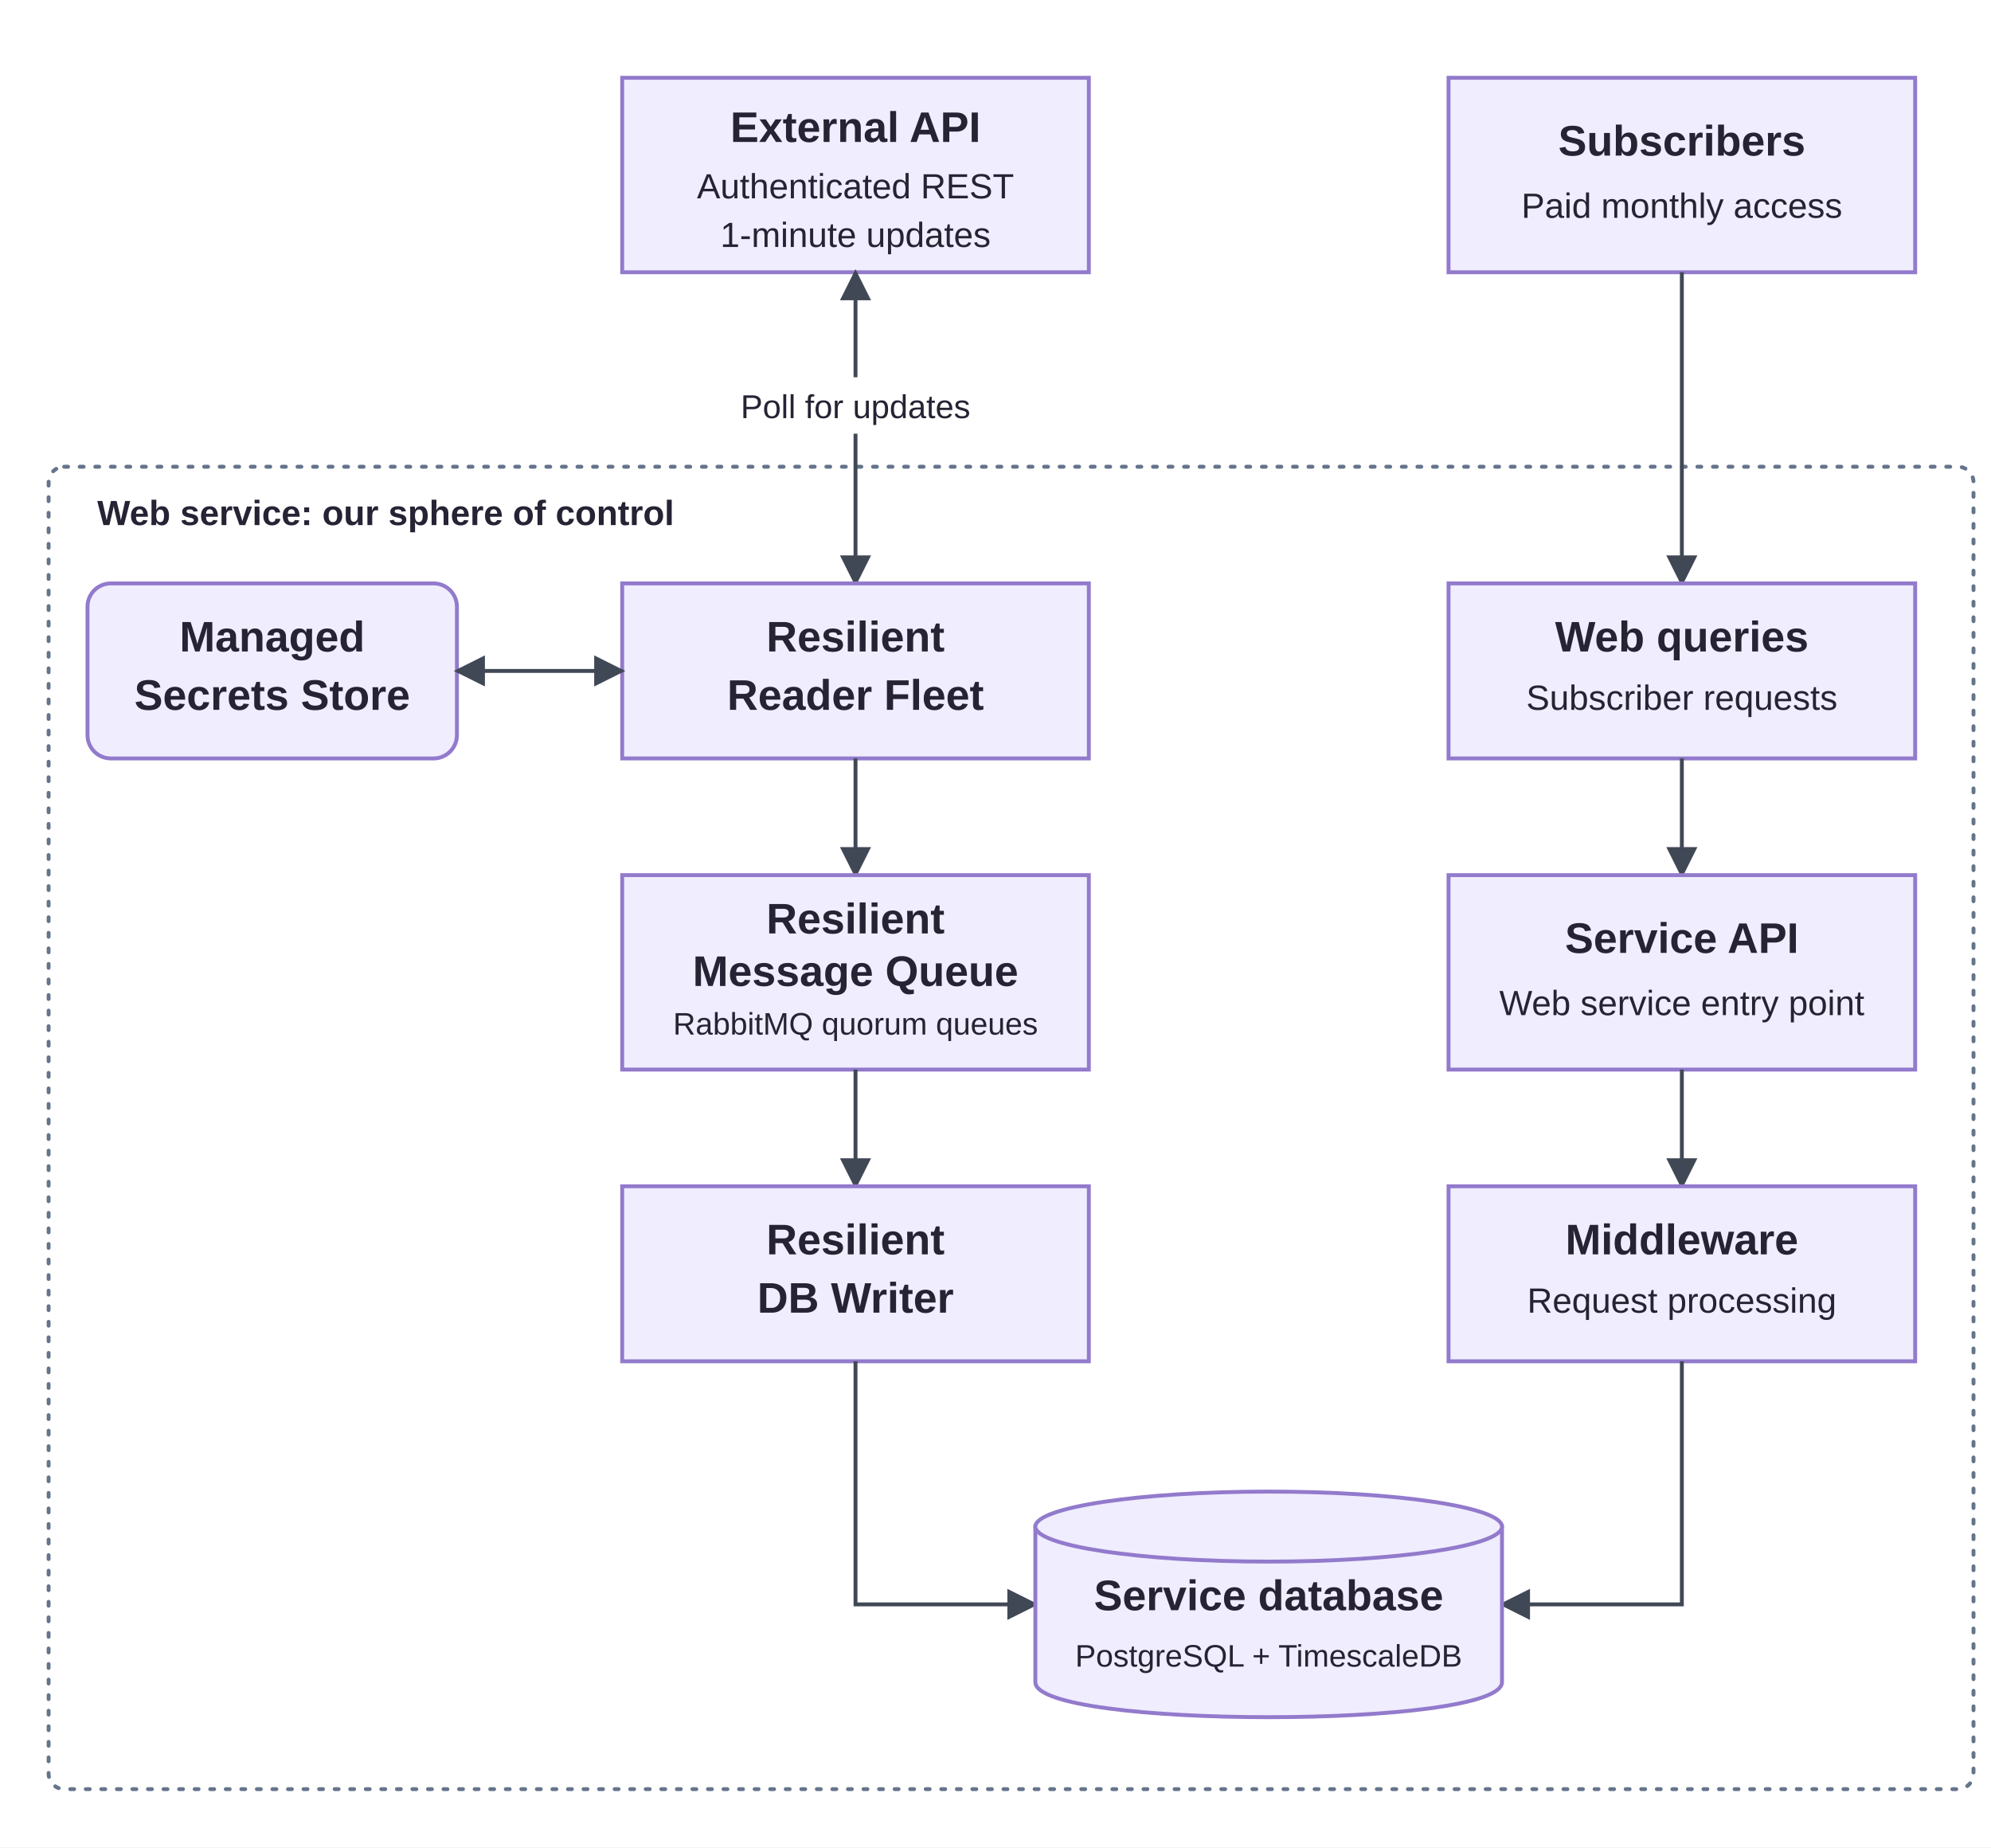
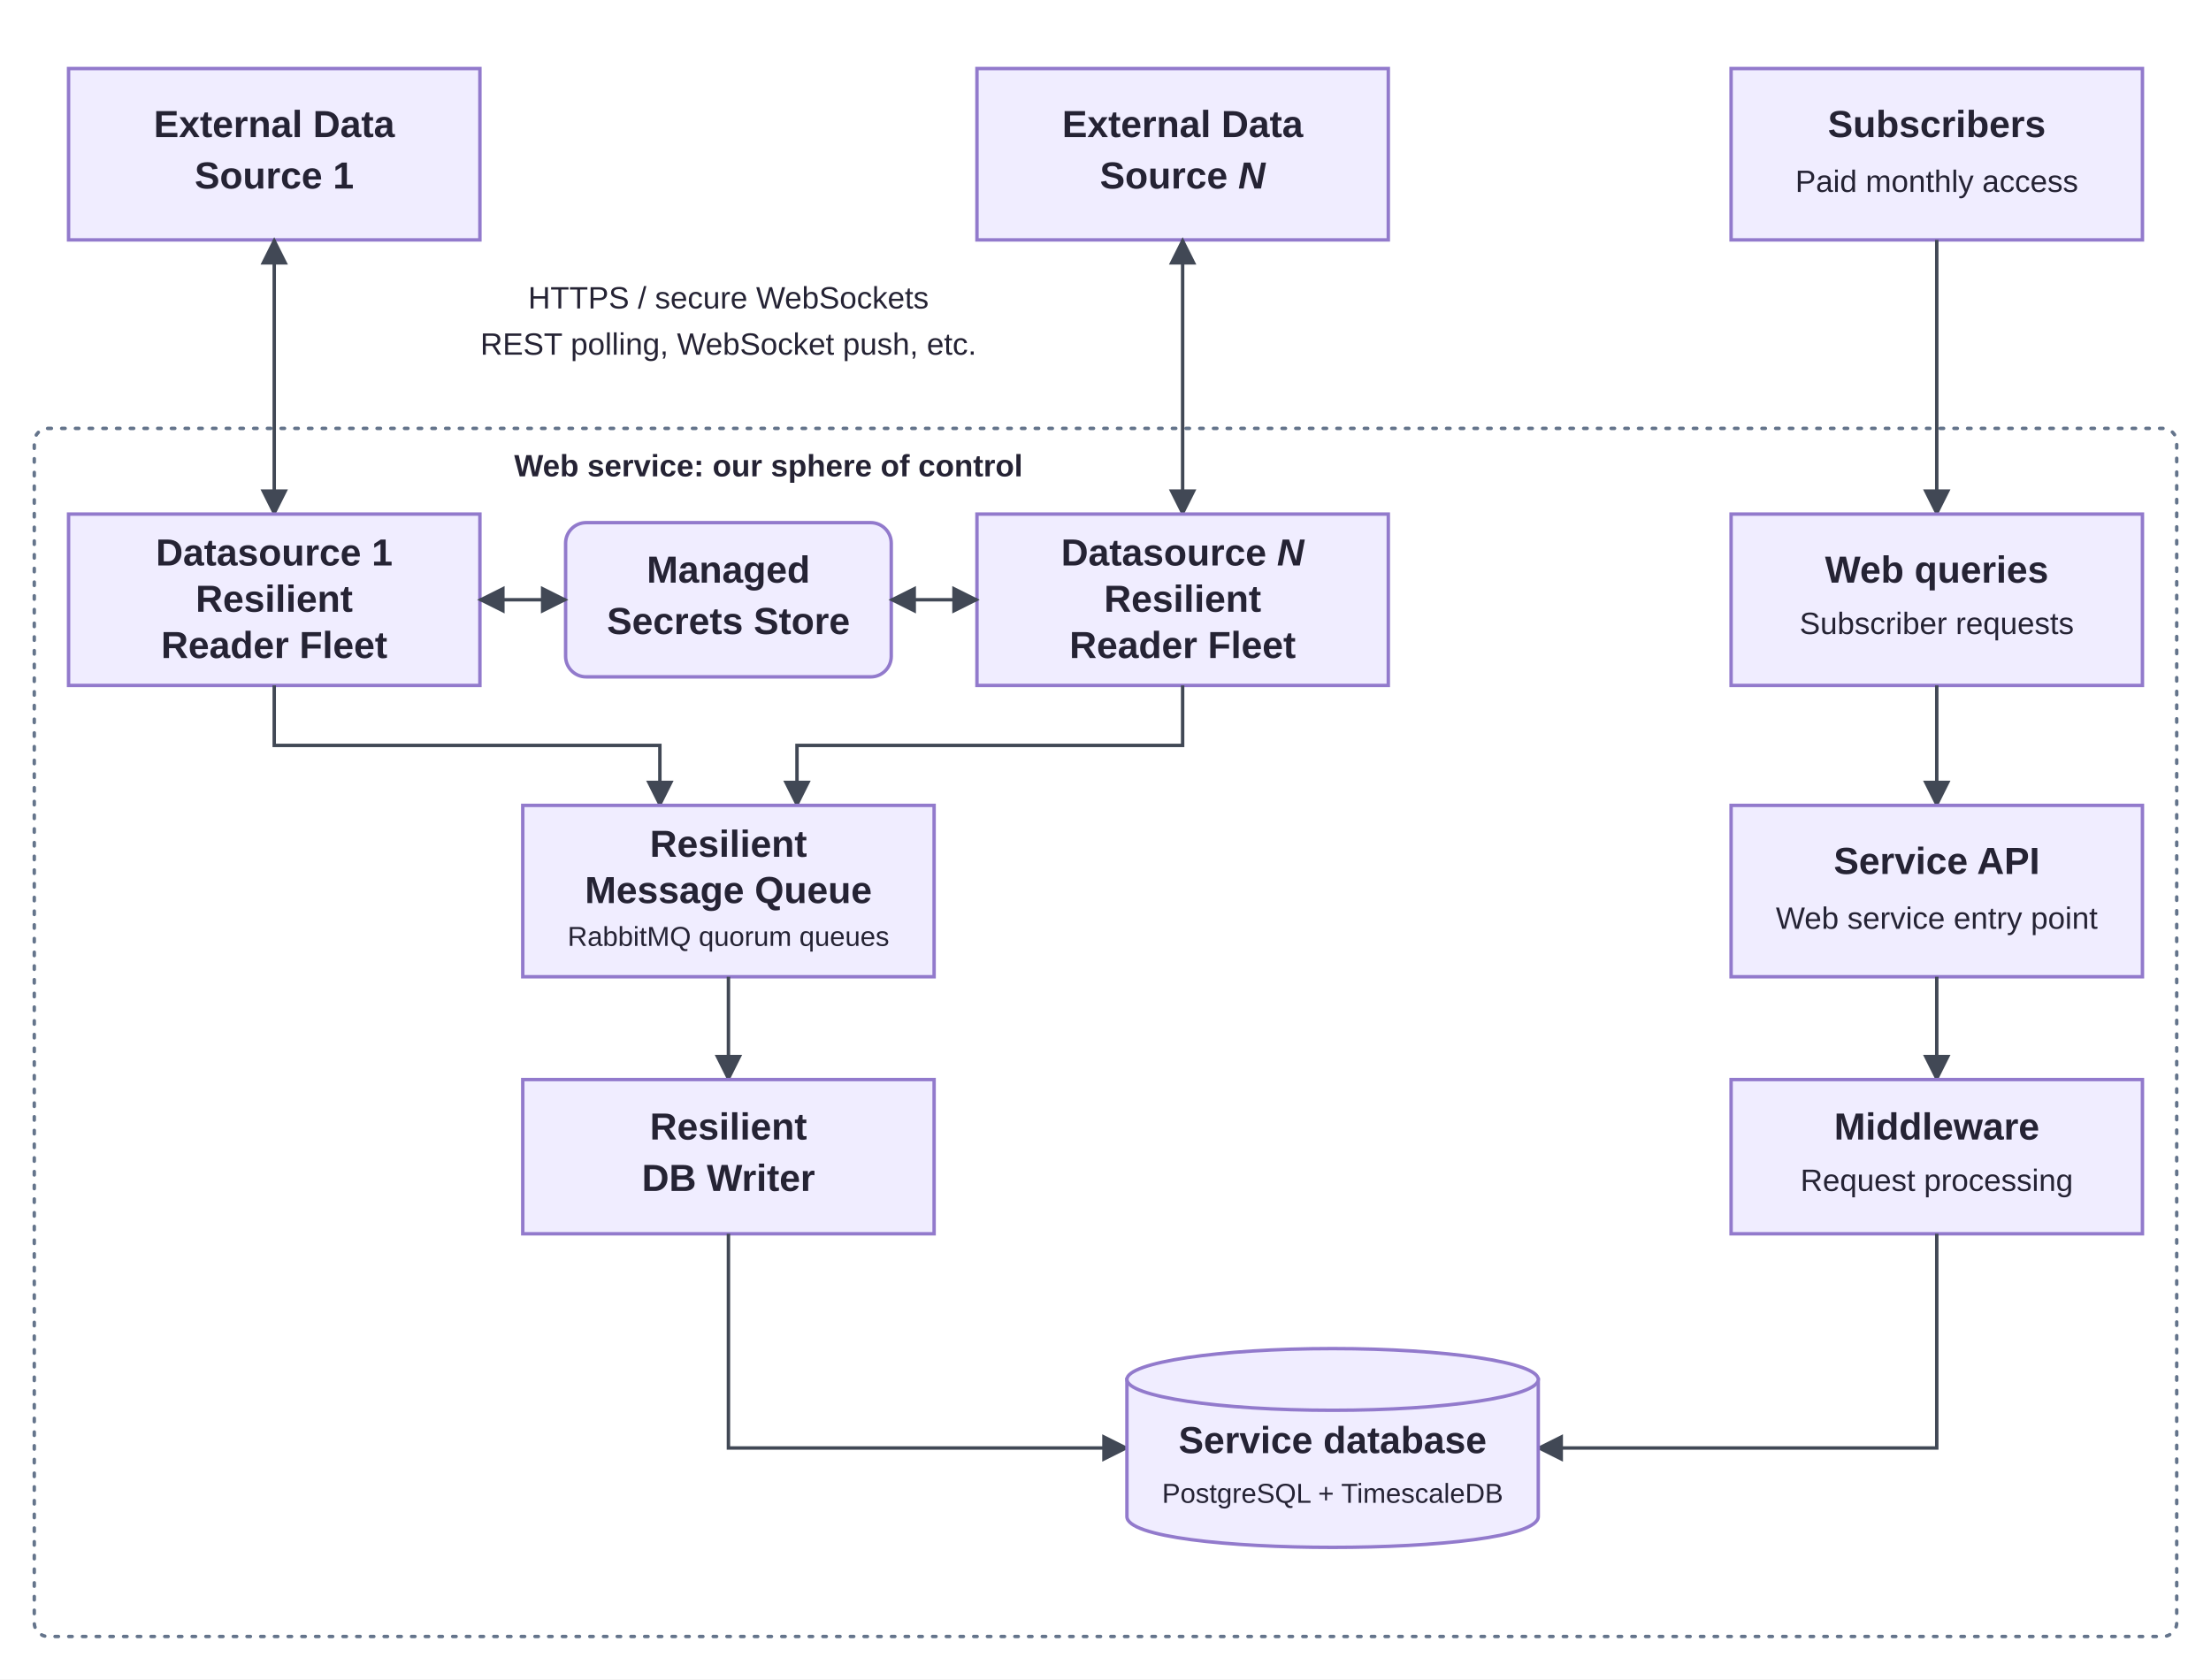
- <svg xmlns="http://www.w3.org/2000/svg" width="1024" height="950" viewBox="0 0 1024 950" role="img" aria-labelledby="diagram-title diagram-description">
+ <svg xmlns="http://www.w3.org/2000/svg" width="1290" height="980" viewBox="0 0 1290 980" role="img" aria-labelledby="diagram-title diagram-description">
  <defs>
    <marker id="arrow" viewBox="0 0 10 10" refX="9" refY="5" markerWidth="8" markerHeight="8" orient="auto-start-reverse">
      <path d="M 0 0 L 10 5 L 0 10 Z" fill="#414855" />
    </marker>
  </defs>
  <style>
    text { font-family: Arial, Helvetica, sans-serif; fill: #252334; text-anchor: middle; }
    .node { fill: #f0edff; stroke: #927acc; stroke-width: 2; }
    .title { font-size: 22px; font-weight: 600; }
    .detail { font-size: 18px; }
    .small { font-size: 16px; }
    .flow { fill: none; stroke: #414855; stroke-width: 2; marker-end: url(#arrow); }
    .both { marker-start: url(#arrow); }
  </style>
-   <rect width="1024" height="950" fill="#ffffff" />
-   <g aria-label="External API">
-     <rect class="node" x="320" y="40" width="240" height="100" />
-     <text class="title" x="440" y="73">External API</text>
-     <text class="detail" x="440" y="102">Authenticated REST</text>
-     <text class="detail" x="440" y="127">1-minute updates</text>
+   <rect width="1290" height="980" fill="#ffffff" />
+   <g aria-label="External Data Source 1">
+     <rect class="node" x="40" y="40" width="240" height="100" />
+     <text class="title" x="160" y="80">External Data</text>
+     <text class="title" x="160" y="110">Source 1</text>
+   </g>
+   <g aria-label="External Data Source N">
+     <rect class="node" x="570" y="40" width="240" height="100" />
+     <text class="title" x="690" y="80">External Data</text>
+     <text class="title" x="690" y="110">Source <tspan font-style="italic">N</tspan>
+     </text>
  </g>
  <g aria-label="Subscribers">
-     <rect class="node" x="745" y="40" width="240" height="100" />
-     <text class="title" x="865" y="80">Subscribers</text>
-     <text class="detail" x="865" y="112">Paid monthly access</text>
+     <rect class="node" x="1010" y="40" width="240" height="100" />
+     <text class="title" x="1130" y="80">Subscribers</text>
+     <text class="detail" x="1130" y="112">Paid monthly access</text>
  </g>
-   <rect x="25" y="240" width="990" height="680" rx="8" fill="none" stroke="#64748b" stroke-width="2" stroke-dasharray="2 6" stroke-linecap="round" />
-   <text x="50" y="270" style="text-anchor: start; font-size: 18px; font-weight: 600;">Web service: our sphere of control</text>
-   <path class="flow both" d="M 440 140 V 300" />
-   <rect x="365" y="194" width="150" height="29" rx="3" fill="#ffffff" />
-   <text x="440" y="215" style="font-size: 17px;">Poll for updates</text>
-   <path class="flow" d="M 865 140 V 300" />
+   <rect x="20" y="250" width="1250" height="705" rx="8" fill="none" stroke="#64748b" stroke-width="2" stroke-dasharray="2 6" stroke-linecap="round" />
+   <text x="300" y="278" style="text-anchor: start; font-size: 18px; font-weight: 600;">Web service: our sphere of control</text>
+   <path class="flow both" d="M 160 140 V 300" />
+   <path class="flow both" d="M 690 140 V 300" />
+   <g aria-label="HTTPS or secure WebSocket transfer: REST polling, WebSocket push, etc.">
+     <text class="detail" x="425" y="180">HTTPS / secure WebSockets</text>
+     <text class="detail" x="425" y="207">REST polling, WebSocket push, etc.</text>
+   </g>
+   <path class="flow" d="M 1130 140 V 300" />
+   <g aria-label="Datasource 1 Resilient Reader Fleet">
+     <rect class="node" x="40" y="300" width="240" height="100" />
+     <text class="title" x="160" y="330">Datasource 1</text>
+     <text class="title" x="160" y="357">Resilient</text>
+     <text class="title" x="160" y="384">Reader Fleet</text>
+   </g>
  <g aria-label="Managed Secrets Store">
-     <rect class="node" x="45" y="300" width="190" height="90" rx="12" />
-     <text class="title" x="140" y="335">Managed</text>
-     <text class="title" x="140" y="365">Secrets Store</text>
+     <rect class="node" x="330" y="305" width="190" height="90" rx="12" />
+     <text class="title" x="425" y="340">Managed</text>
+     <text class="title" x="425" y="370">Secrets Store</text>
  </g>
-   <g aria-label="Resilient reader fleet">
-     <rect class="node" x="320" y="300" width="240" height="90" />
-     <text class="title" x="440" y="335">Resilient</text>
-     <text class="title" x="440" y="365">Reader Fleet</text>
+   <g aria-label="Datasource N Resilient Reader Fleet">
+     <rect class="node" x="570" y="300" width="240" height="100" />
+     <text class="title" x="690" y="330">Datasource <tspan font-style="italic">N</tspan>
+     </text>
+     <text class="title" x="690" y="357">Resilient</text>
+     <text class="title" x="690" y="384">Reader Fleet</text>
  </g>
-   <path class="flow both" d="M 320 345 H 235" />
+   <path class="flow both" d="M 280 350 H 330" />
+   <path class="flow both" d="M 520 350 H 570" />
  <g aria-label="Web queries">
-     <rect class="node" x="745" y="300" width="240" height="90" />
-     <text class="title" x="865" y="335">Web queries</text>
-     <text class="detail" x="865" y="365">Subscriber requests</text>
+     <rect class="node" x="1010" y="300" width="240" height="100" />
+     <text class="title" x="1130" y="340">Web queries</text>
+     <text class="detail" x="1130" y="370">Subscriber requests</text>
  </g>
-   <path class="flow" d="M 440 390 V 450" />
-   <path class="flow" d="M 865 390 V 450" />
+   <path class="flow" d="M 160 400 V 435 H 385 V 470" />
+   <path class="flow" d="M 690 400 V 435 H 465 V 470" />
+   <path class="flow" d="M 1130 400 V 470" />
  <g aria-label="Resilient message queue">
-     <rect class="node" x="320" y="450" width="240" height="100" />
-     <text class="title" x="440" y="480">Resilient</text>
-     <text class="title" x="440" y="507">Message Queue</text>
-     <text class="small" x="440" y="532">RabbitMQ quorum queues</text>
+     <rect class="node" x="305" y="470" width="240" height="100" />
+     <text class="title" x="425" y="500">Resilient</text>
+     <text class="title" x="425" y="527">Message Queue</text>
+     <text class="small" x="425" y="552">RabbitMQ quorum queues</text>
  </g>
  <g aria-label="Service API">
-     <rect class="node" x="745" y="450" width="240" height="100" />
-     <text class="title" x="865" y="490">Service API</text>
-     <text class="detail" x="865" y="522">Web service entry point</text>
+     <rect class="node" x="1010" y="470" width="240" height="100" />
+     <text class="title" x="1130" y="510">Service API</text>
+     <text class="detail" x="1130" y="542">Web service entry point</text>
  </g>
-   <path class="flow" d="M 440 550 V 610" />
-   <path class="flow" d="M 865 550 V 610" />
+   <path class="flow" d="M 425 570 V 630" />
+   <path class="flow" d="M 1130 570 V 630" />
  <g aria-label="Resilient database writer">
-     <rect class="node" x="320" y="610" width="240" height="90" />
-     <text class="title" x="440" y="645">Resilient</text>
-     <text class="title" x="440" y="675">DB Writer</text>
+     <rect class="node" x="305" y="630" width="240" height="90" />
+     <text class="title" x="425" y="665">Resilient</text>
+     <text class="title" x="425" y="695">DB Writer</text>
  </g>
  <g aria-label="Middleware">
-     <rect class="node" x="745" y="610" width="240" height="90" />
-     <text class="title" x="865" y="645">Middleware</text>
-     <text class="detail" x="865" y="675">Request processing</text>
+     <rect class="node" x="1010" y="630" width="240" height="90" />
+     <text class="title" x="1130" y="665">Middleware</text>
+     <text class="detail" x="1130" y="695">Request processing</text>
  </g>
-   <path class="flow" d="M 440 700 V 825 H 532.5" />
-   <path class="flow" d="M 865 700 V 825 H 772.5" />
+   <path class="flow" d="M 425 720 V 845 H 657.5" />
+   <path class="flow" d="M 1130 720 V 845 H 897.5" />
  <g aria-label="Service database, PostgreSQL and TimescaleDB">
-     <path class="node" d="M 532.5 785 V 865 C 532.5 889 772.5 889 772.5 865 V 785 Z" />
-     <ellipse class="node" cx="652.5" cy="785" rx="120" ry="18" />
-     <text class="title" x="652.5" y="828">Service database</text>
-     <text class="small" x="652.5" y="857">PostgreSQL + TimescaleDB</text>
+     <path class="node" d="M 657.5 805 V 885 C 657.5 909 897.5 909 897.5 885 V 805 Z" />
+     <ellipse class="node" cx="777.5" cy="805" rx="120" ry="18" />
+     <text class="title" x="777.5" y="848">Service database</text>
+     <text class="small" x="777.5" y="877">PostgreSQL + TimescaleDB</text>
  </g>
</svg>
